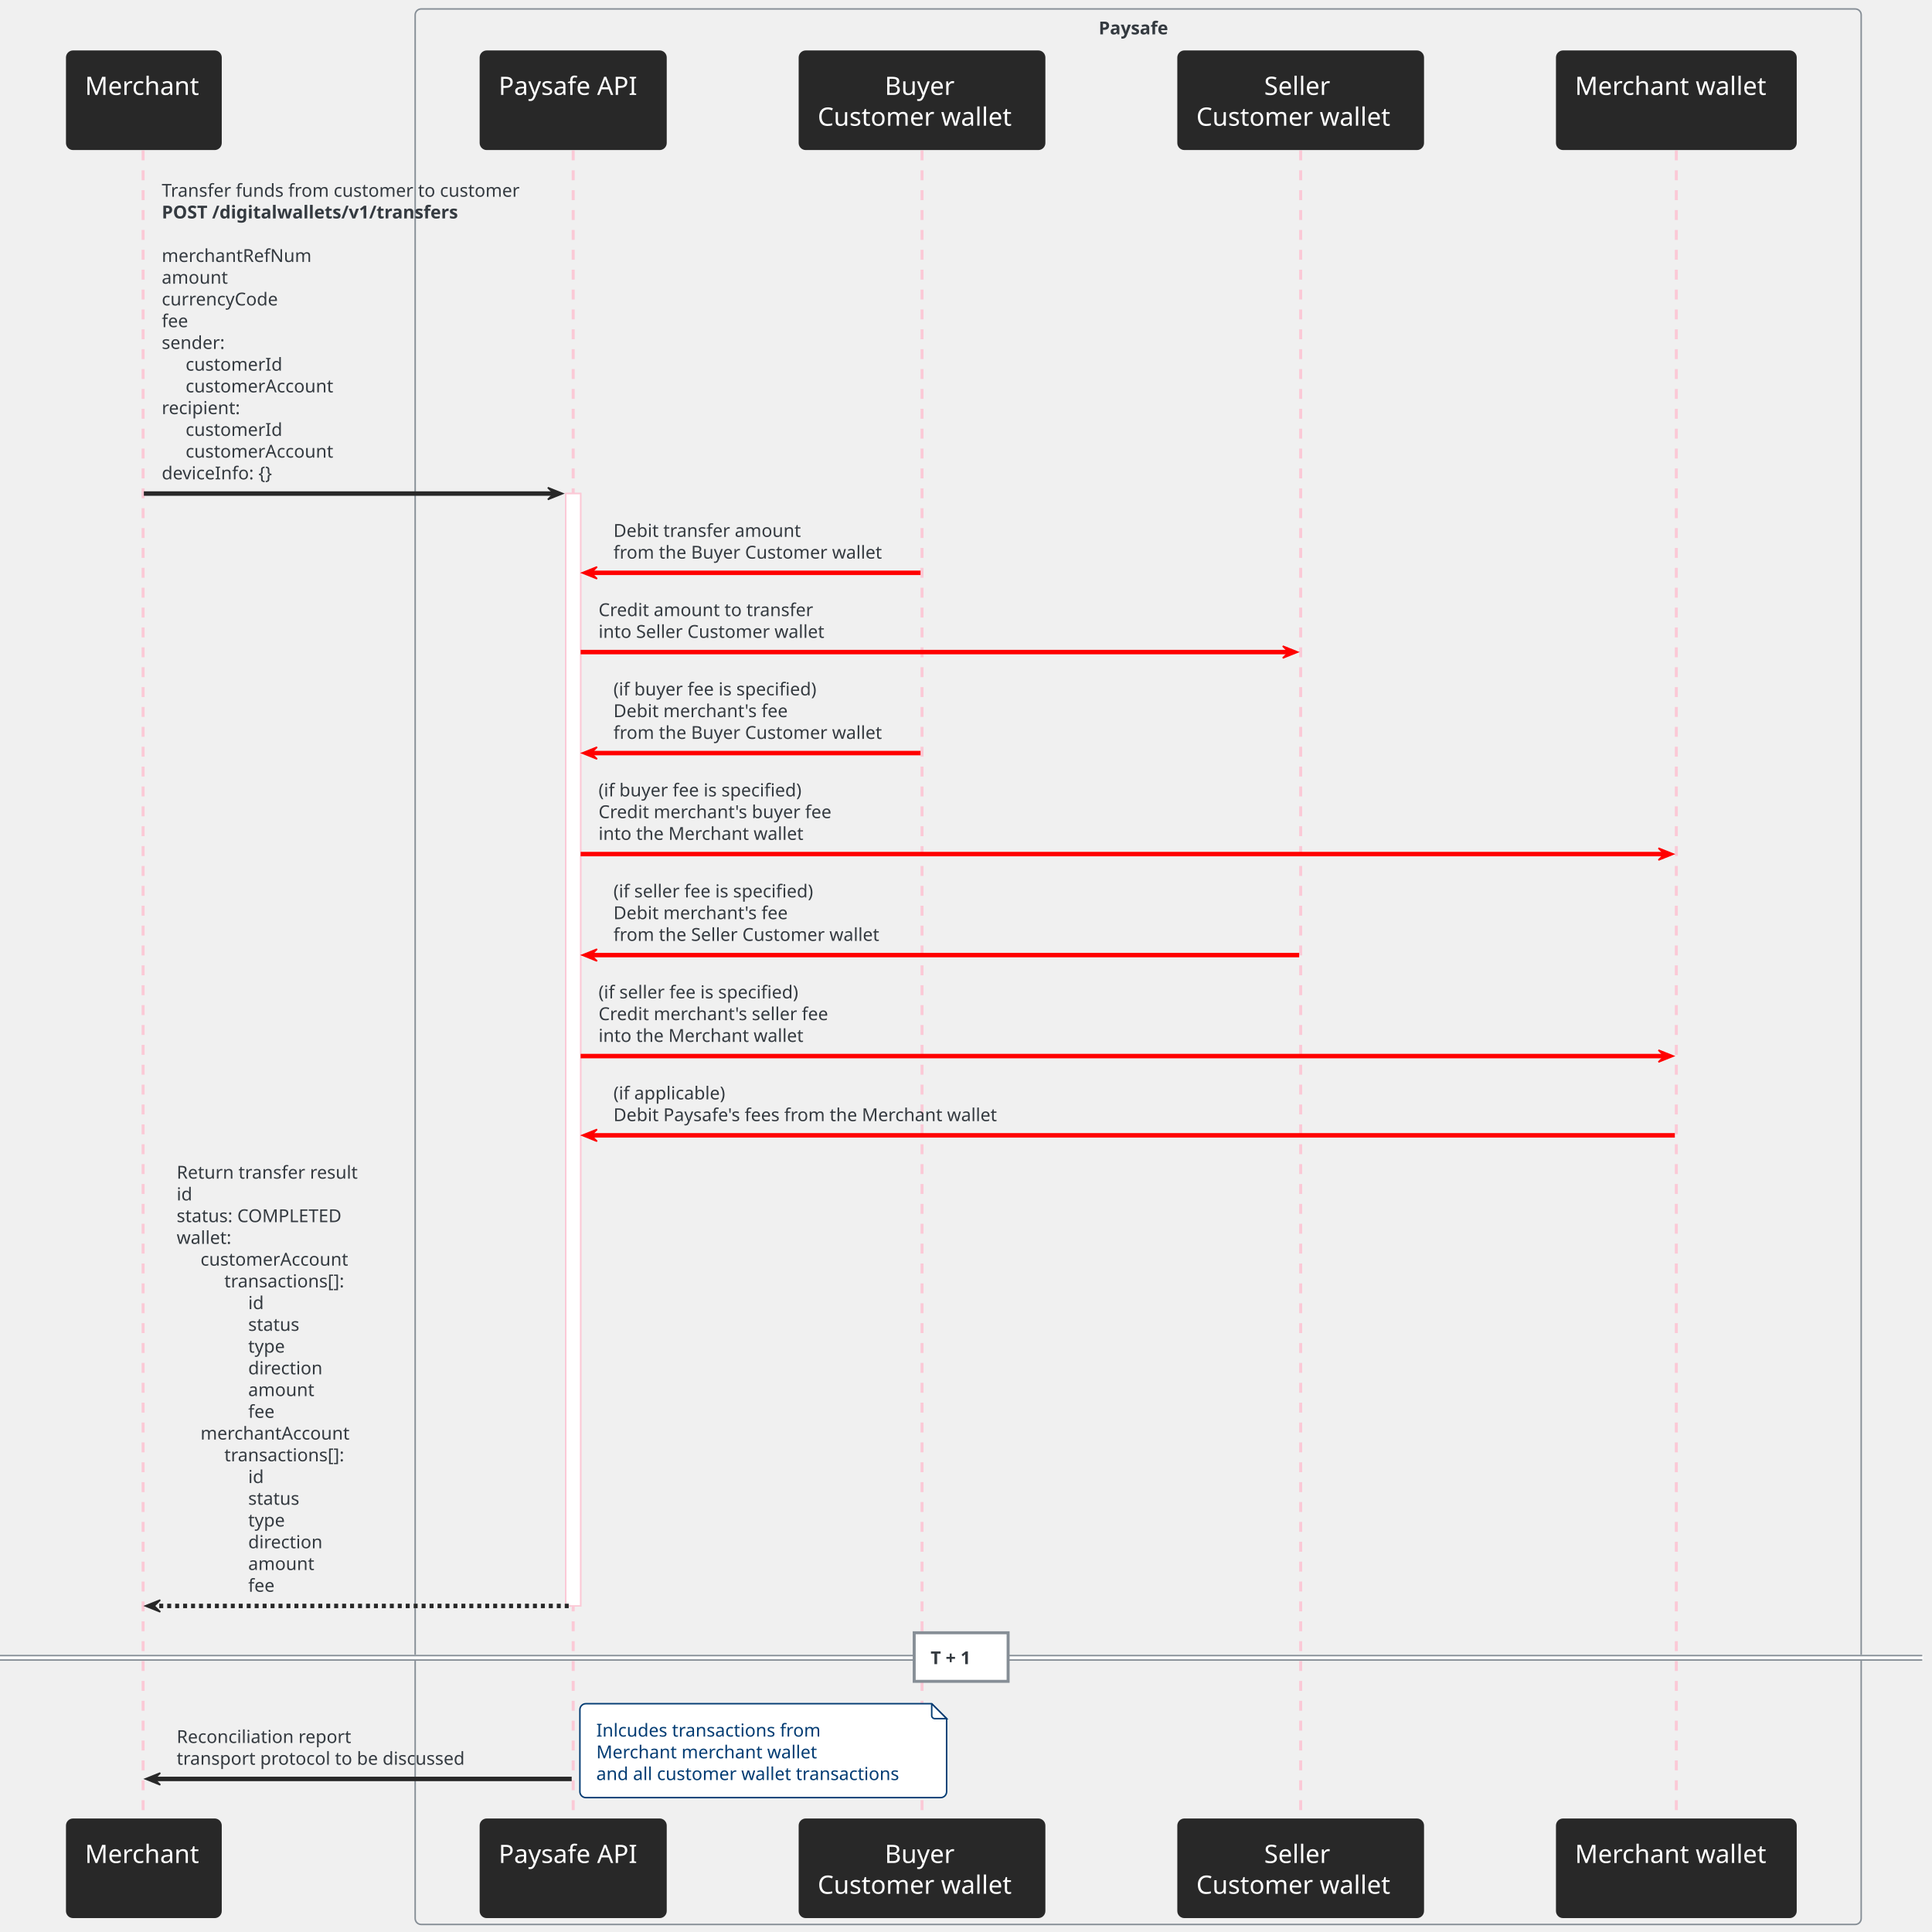
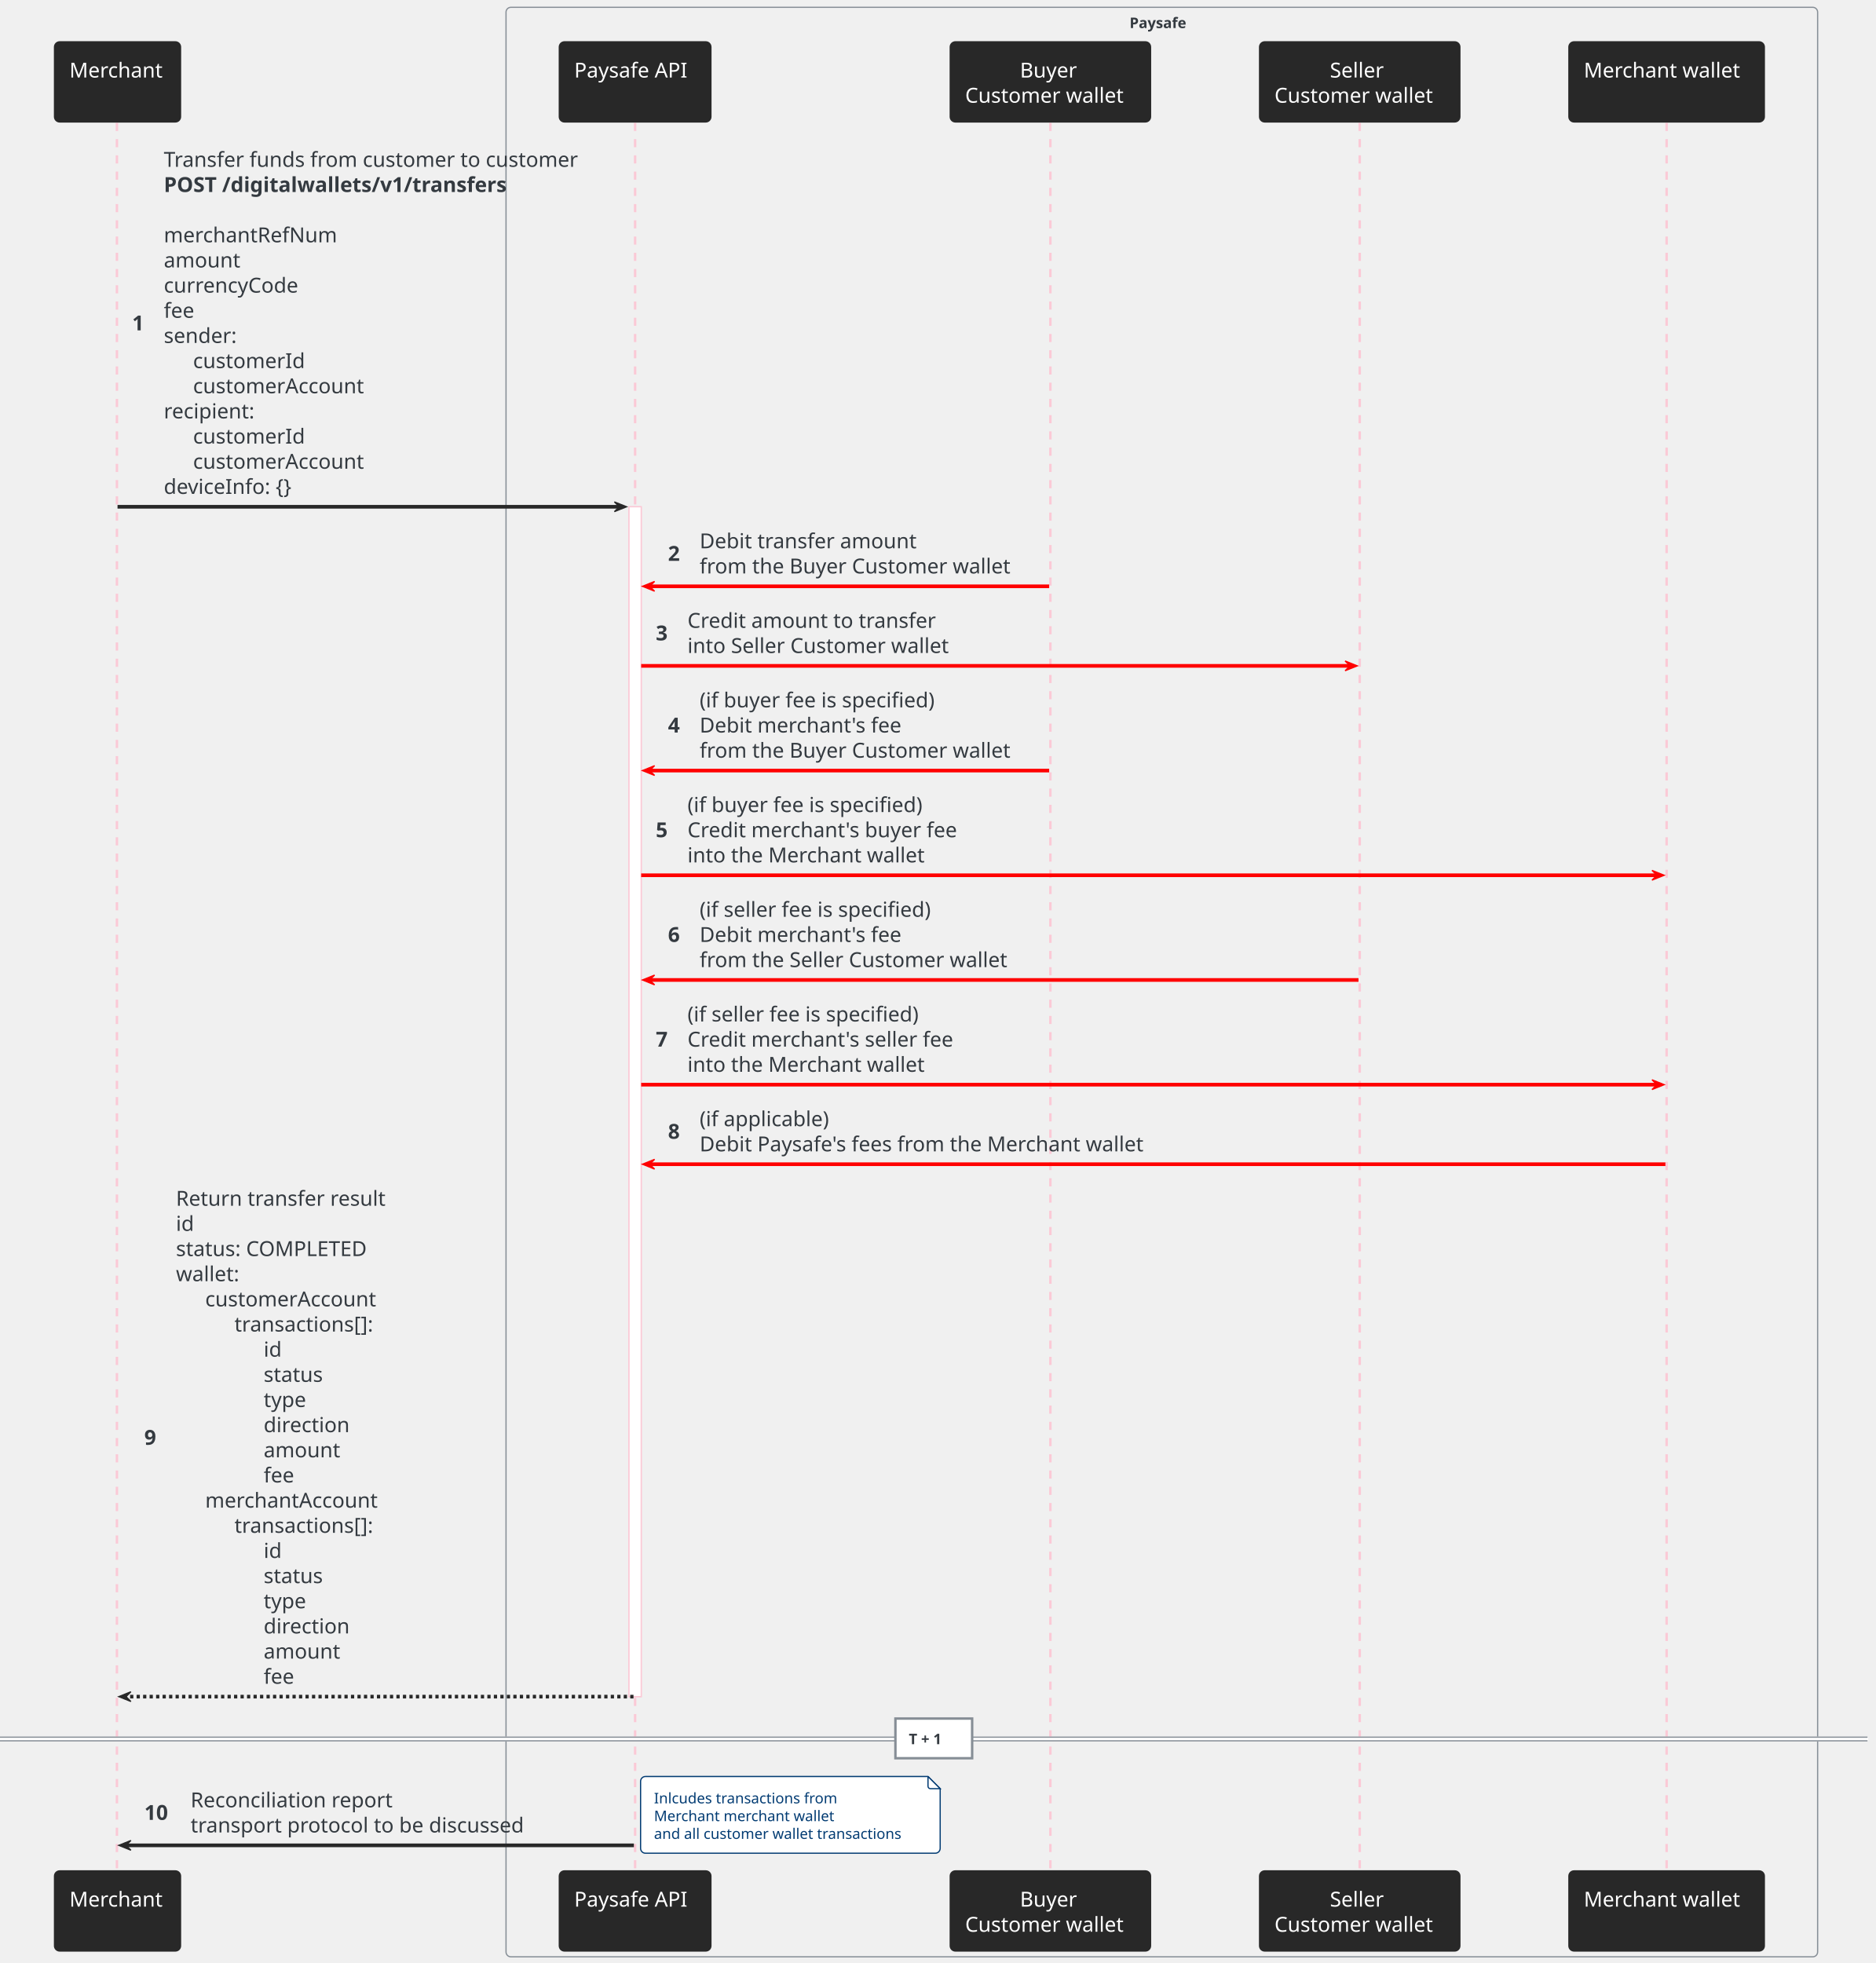
- <svg xmlns="http://www.w3.org/2000/svg" contentScriptType="application/ecmascript" contentStyleType="text/css" height="972px" preserveAspectRatio="none" style="width:972px;height:972px;background:#FFFFFF;" version="1.1" viewBox="0 0 972 972" width="972px" zoomAndPan="magnify">
+ <svg xmlns="http://www.w3.org/2000/svg" contentScriptType="application/ecmascript" contentStyleType="text/css" height="1209px" preserveAspectRatio="none" style="width:1155px;height:1209px;background:#FFFFFF;" version="1.1" viewBox="0 0 1155 1209" width="1155px" zoomAndPan="magnify">
  <defs />
  <g>
-     <rect fill="none" height="963.697" rx="3" ry="3" style="stroke:#868E96;stroke-width:0.75;" width="727.5" x="208.875" y="4.5" />
-     <text fill="#343A40" font-family="Verdana" font-size="9" font-weight="bold" lengthAdjust="spacing" textLength="39.75" x="552.75" y="17.298">Paysafe</text>
-     <rect fill="#FFFFFF" height="559.644" style="stroke:#FBC9D6;stroke-width:0.75;" width="7.5" x="284.625" y="248.311" />
-     <line style="stroke:#FBC9D6;stroke-width:1.5;stroke-dasharray:5.0,5.0;" x1="72" x2="72" y1="75.679" y2="916.206" />
-     <line style="stroke:#FBC9D6;stroke-width:1.5;stroke-dasharray:5.0,5.0;" x1="288.375" x2="288.375" y1="75.679" y2="916.206" />
-     <line style="stroke:#FBC9D6;stroke-width:1.5;stroke-dasharray:5.0,5.0;" x1="463.875" x2="463.875" y1="75.679" y2="916.206" />
-     <line style="stroke:#FBC9D6;stroke-width:1.5;stroke-dasharray:5.0,5.0;" x1="654.375" x2="654.375" y1="75.679" y2="916.206" />
-     <line style="stroke:#FBC9D6;stroke-width:1.5;stroke-dasharray:5.0,5.0;" x1="843.375" x2="843.375" y1="75.679" y2="916.206" />
+     <rect fill="none" height="1200.687" rx="3" ry="3" style="stroke:#868E96;stroke-width:0.75;" width="807.75" x="311.625" y="4.5" />
+     <text fill="#343A40" font-family="Verdana" font-size="9" font-weight="bold" lengthAdjust="spacing" textLength="39.75" x="695.625" y="17.298">Paysafe</text>
+     <rect fill="#FFFFFF" height="732.828" style="stroke:#FBC9D6;stroke-width:0.75;" width="7.5" x="387.375" y="312.116" />
+     <line style="stroke:#FBC9D6;stroke-width:1.5;stroke-dasharray:5.0,5.0;" x1="72" x2="72" y1="75.679" y2="1153.196" />
+     <line style="stroke:#FBC9D6;stroke-width:1.5;stroke-dasharray:5.0,5.0;" x1="391.125" x2="391.125" y1="75.679" y2="1153.196" />
+     <line style="stroke:#FBC9D6;stroke-width:1.5;stroke-dasharray:5.0,5.0;" x1="646.875" x2="646.875" y1="75.679" y2="1153.196" />
+     <line style="stroke:#FBC9D6;stroke-width:1.5;stroke-dasharray:5.0,5.0;" x1="837.375" x2="837.375" y1="75.679" y2="1153.196" />
+     <line style="stroke:#FBC9D6;stroke-width:1.5;stroke-dasharray:5.0,5.0;" x1="1026.375" x2="1026.375" y1="75.679" y2="1153.196" />
    <rect fill="#282828" height="48.991" rx="3" ry="3" style="stroke:#282828;stroke-width:1.125;" width="77.25" x="33.75" y="25.938" />
    <text fill="#FFFFFF" font-family="Verdana" font-size="12.75" lengthAdjust="spacing" textLength="59.25" x="42.75" y="47.757">Merchant</text>
    <text fill="#FFFFFF" font-family="Verdana" font-size="12.75" lengthAdjust="spacing" textLength="0" x="74.625" y="63.252" />
-     <rect fill="#282828" height="48.991" rx="3" ry="3" style="stroke:#282828;stroke-width:1.125;" width="77.25" x="33.75" y="915.456" />
-     <text fill="#FFFFFF" font-family="Verdana" font-size="12.75" lengthAdjust="spacing" textLength="59.25" x="42.75" y="937.275">Merchant</text>
-     <text fill="#FFFFFF" font-family="Verdana" font-size="12.75" lengthAdjust="spacing" textLength="0" x="74.625" y="952.77" />
-     <rect fill="#282828" height="48.991" rx="3" ry="3" style="stroke:#282828;stroke-width:1.125;" width="93" x="241.875" y="25.938" />
-     <text fill="#FFFFFF" font-family="Verdana" font-size="12.75" lengthAdjust="spacing" textLength="75" x="250.875" y="47.757">Paysafe API</text>
-     <text fill="#FFFFFF" font-family="Verdana" font-size="12.75" lengthAdjust="spacing" textLength="0" x="290.625" y="63.252" />
-     <rect fill="#282828" height="48.991" rx="3" ry="3" style="stroke:#282828;stroke-width:1.125;" width="93" x="241.875" y="915.456" />
-     <text fill="#FFFFFF" font-family="Verdana" font-size="12.75" lengthAdjust="spacing" textLength="75" x="250.875" y="937.275">Paysafe API</text>
-     <text fill="#FFFFFF" font-family="Verdana" font-size="12.75" lengthAdjust="spacing" textLength="0" x="290.625" y="952.77" />
-     <rect fill="#282828" height="48.991" rx="3" ry="3" style="stroke:#282828;stroke-width:1.125;" width="123" x="402.375" y="25.938" />
-     <text fill="#FFFFFF" font-family="Verdana" font-size="12.75" lengthAdjust="spacing" textLength="37.5" x="445.125" y="47.757">Buyer</text>
-     <text fill="#FFFFFF" font-family="Verdana" font-size="12.75" lengthAdjust="spacing" textLength="105" x="411.375" y="63.252">Customer wallet</text>
-     <rect fill="#282828" height="48.991" rx="3" ry="3" style="stroke:#282828;stroke-width:1.125;" width="123" x="402.375" y="915.456" />
-     <text fill="#FFFFFF" font-family="Verdana" font-size="12.75" lengthAdjust="spacing" textLength="37.5" x="445.125" y="937.275">Buyer</text>
-     <text fill="#FFFFFF" font-family="Verdana" font-size="12.75" lengthAdjust="spacing" textLength="105" x="411.375" y="952.77">Customer wallet</text>
-     <rect fill="#282828" height="48.991" rx="3" ry="3" style="stroke:#282828;stroke-width:1.125;" width="123" x="592.875" y="25.938" />
-     <text fill="#FFFFFF" font-family="Verdana" font-size="12.75" lengthAdjust="spacing" textLength="36.75" x="636" y="47.757">Seller</text>
-     <text fill="#FFFFFF" font-family="Verdana" font-size="12.75" lengthAdjust="spacing" textLength="105" x="601.875" y="63.252">Customer wallet</text>
-     <rect fill="#282828" height="48.991" rx="3" ry="3" style="stroke:#282828;stroke-width:1.125;" width="123" x="592.875" y="915.456" />
-     <text fill="#FFFFFF" font-family="Verdana" font-size="12.75" lengthAdjust="spacing" textLength="36.75" x="636" y="937.275">Seller</text>
-     <text fill="#FFFFFF" font-family="Verdana" font-size="12.75" lengthAdjust="spacing" textLength="105" x="601.875" y="952.77">Customer wallet</text>
-     <rect fill="#282828" height="48.991" rx="3" ry="3" style="stroke:#282828;stroke-width:1.125;" width="120" x="783.375" y="25.938" />
-     <text fill="#FFFFFF" font-family="Verdana" font-size="12.75" lengthAdjust="spacing" textLength="102" x="792.375" y="47.757">Merchant wallet</text>
-     <text fill="#FFFFFF" font-family="Verdana" font-size="12.75" lengthAdjust="spacing" textLength="0" x="845.625" y="63.252" />
-     <rect fill="#282828" height="48.991" rx="3" ry="3" style="stroke:#282828;stroke-width:1.125;" width="120" x="783.375" y="915.456" />
-     <text fill="#FFFFFF" font-family="Verdana" font-size="12.75" lengthAdjust="spacing" textLength="102" x="792.375" y="937.275">Merchant wallet</text>
-     <text fill="#FFFFFF" font-family="Verdana" font-size="12.75" lengthAdjust="spacing" textLength="0" x="845.625" y="952.77" />
-     <rect fill="#FFFFFF" height="559.644" style="stroke:#FBC9D6;stroke-width:0.75;" width="7.5" x="284.625" y="248.311" />
-     <polygon fill="#282828" points="275.625,245.311,283.125,248.311,275.625,251.311,278.625,248.311" style="stroke:#282828;stroke-width:0.75;" />
-     <line style="stroke:#282828;stroke-width:2.25;" x1="72.375" x2="280.125" y1="248.311" y2="248.311" />
-     <text fill="#343A40" font-family="Verdana" font-size="9" lengthAdjust="spacing" textLength="190.5" x="81.375" y="98.977">Transfer funds from customer to customer</text>
-     <text fill="#343A40" font-family="Verdana" font-size="9" font-weight="bold" lengthAdjust="spacing" textLength="173.25" x="81.375" y="109.915">POST /digitalwallets/v1/transfers</text>
-     <text fill="#343A40" font-family="Verdana" font-size="9" lengthAdjust="spacing" textLength="0" x="84.375" y="120.853" />
-     <text fill="#343A40" font-family="Verdana" font-size="9" lengthAdjust="spacing" textLength="79.5" x="81.375" y="131.791">merchantRefNum</text>
-     <text fill="#343A40" font-family="Verdana" font-size="9" lengthAdjust="spacing" textLength="35.25" x="81.375" y="142.729">amount</text>
-     <text fill="#343A40" font-family="Verdana" font-size="9" lengthAdjust="spacing" textLength="60.75" x="81.375" y="153.667">currencyCode</text>
-     <text fill="#343A40" font-family="Verdana" font-size="9" lengthAdjust="spacing" textLength="13.5" x="81.375" y="164.605">fee</text>
-     <text fill="#343A40" font-family="Verdana" font-size="9" lengthAdjust="spacing" textLength="33.75" x="81.375" y="175.543">sender:</text>
-     <text fill="#343A40" font-family="Verdana" font-size="9" lengthAdjust="spacing" textLength="51" x="93.375" y="186.481">customerId</text>
-     <text fill="#343A40" font-family="Verdana" font-size="9" lengthAdjust="spacing" textLength="78" x="93.375" y="197.419">customerAccount</text>
-     <text fill="#343A40" font-family="Verdana" font-size="9" lengthAdjust="spacing" textLength="42" x="81.375" y="208.357">recipient:</text>
-     <text fill="#343A40" font-family="Verdana" font-size="9" lengthAdjust="spacing" textLength="51" x="93.375" y="219.295">customerId</text>
-     <text fill="#343A40" font-family="Verdana" font-size="9" lengthAdjust="spacing" textLength="78" x="93.375" y="230.233">customerAccount</text>
-     <text fill="#343A40" font-family="Verdana" font-size="9" lengthAdjust="spacing" textLength="64.5" x="81.375" y="241.171">deviceInfo: {}</text>
-     <polygon fill="#FF0000" points="300.375,285.187,292.875,288.187,300.375,291.187,297.375,288.187" style="stroke:#FF0000;stroke-width:0.75;" />
-     <line style="stroke:#FF0000;stroke-width:2.25;" x1="295.875" x2="463.125" y1="288.187" y2="288.187" />
-     <text fill="#343A40" font-family="Verdana" font-size="9" lengthAdjust="spacing" textLength="99.75" x="308.625" y="270.109">Debit transfer amount</text>
-     <text fill="#343A40" font-family="Verdana" font-size="9" lengthAdjust="spacing" textLength="144" x="308.625" y="281.047">from the Buyer Customer wallet</text>
-     <polygon fill="#FF0000" points="645.375,325.063,652.875,328.063,645.375,331.063,648.375,328.063" style="stroke:#FF0000;stroke-width:0.75;" />
-     <line style="stroke:#FF0000;stroke-width:2.25;" x1="292.125" x2="649.875" y1="328.063" y2="328.063" />
-     <text fill="#343A40" font-family="Verdana" font-size="9" lengthAdjust="spacing" textLength="114.75" x="301.125" y="309.985">Credit amount to transfer</text>
-     <text fill="#343A40" font-family="Verdana" font-size="9" lengthAdjust="spacing" textLength="120.75" x="301.125" y="320.923">into Seller Customer wallet</text>
-     <polygon fill="#FF0000" points="300.375,375.877,292.875,378.877,300.375,381.877,297.375,378.877" style="stroke:#FF0000;stroke-width:0.75;" />
-     <line style="stroke:#FF0000;stroke-width:2.25;" x1="295.875" x2="463.125" y1="378.877" y2="378.877" />
-     <text fill="#343A40" font-family="Verdana" font-size="9" lengthAdjust="spacing" textLength="108" x="308.625" y="349.861">(if buyer fee is specified)</text>
-     <text fill="#343A40" font-family="Verdana" font-size="9" lengthAdjust="spacing" textLength="93" x="308.625" y="360.799">Debit merchant's fee</text>
-     <text fill="#343A40" font-family="Verdana" font-size="9" lengthAdjust="spacing" textLength="144" x="308.625" y="371.737">from the Buyer Customer wallet</text>
-     <polygon fill="#FF0000" points="834.375,426.691,841.875,429.691,834.375,432.691,837.375,429.691" style="stroke:#FF0000;stroke-width:0.75;" />
-     <line style="stroke:#FF0000;stroke-width:2.25;" x1="292.125" x2="838.875" y1="429.691" y2="429.691" />
-     <text fill="#343A40" font-family="Verdana" font-size="9" lengthAdjust="spacing" textLength="108" x="301.125" y="400.675">(if buyer fee is specified)</text>
-     <text fill="#343A40" font-family="Verdana" font-size="9" lengthAdjust="spacing" textLength="124.5" x="301.125" y="411.613">Credit merchant's buyer fee</text>
-     <text fill="#343A40" font-family="Verdana" font-size="9" lengthAdjust="spacing" textLength="109.5" x="301.125" y="422.551">into the Merchant wallet</text>
-     <polygon fill="#FF0000" points="300.375,477.505,292.875,480.505,300.375,483.505,297.375,480.505" style="stroke:#FF0000;stroke-width:0.75;" />
-     <line style="stroke:#FF0000;stroke-width:2.25;" x1="295.875" x2="653.625" y1="480.505" y2="480.505" />
-     <text fill="#343A40" font-family="Verdana" font-size="9" lengthAdjust="spacing" textLength="105.75" x="308.625" y="451.489">(if seller fee is specified)</text>
-     <text fill="#343A40" font-family="Verdana" font-size="9" lengthAdjust="spacing" textLength="93" x="308.625" y="462.427">Debit merchant's fee</text>
-     <text fill="#343A40" font-family="Verdana" font-size="9" lengthAdjust="spacing" textLength="142.5" x="308.625" y="473.365">from the Seller Customer wallet</text>
-     <polygon fill="#FF0000" points="834.375,528.319,841.875,531.319,834.375,534.319,837.375,531.319" style="stroke:#FF0000;stroke-width:0.75;" />
-     <line style="stroke:#FF0000;stroke-width:2.25;" x1="292.125" x2="838.875" y1="531.319" y2="531.319" />
-     <text fill="#343A40" font-family="Verdana" font-size="9" lengthAdjust="spacing" textLength="105.75" x="301.125" y="502.303">(if seller fee is specified)</text>
-     <text fill="#343A40" font-family="Verdana" font-size="9" lengthAdjust="spacing" textLength="122.25" x="301.125" y="513.241">Credit merchant's seller fee</text>
-     <text fill="#343A40" font-family="Verdana" font-size="9" lengthAdjust="spacing" textLength="109.5" x="301.125" y="524.179">into the Merchant wallet</text>
-     <polygon fill="#FF0000" points="300.375,568.195,292.875,571.195,300.375,574.195,297.375,571.195" style="stroke:#FF0000;stroke-width:0.75;" />
-     <line style="stroke:#FF0000;stroke-width:2.25;" x1="295.875" x2="842.625" y1="571.195" y2="571.195" />
-     <text fill="#343A40" font-family="Verdana" font-size="9" lengthAdjust="spacing" textLength="58.5" x="308.625" y="553.117">(if applicable)</text>
-     <text fill="#343A40" font-family="Verdana" font-size="9" lengthAdjust="spacing" textLength="204" x="308.625" y="564.055">Debit Paysafe's fees from the Merchant wallet</text>
-     <polygon fill="#282828" points="80.625,804.954,73.125,807.954,80.625,810.954,77.625,807.954" style="stroke:#282828;stroke-width:0.75;" />
-     <line style="stroke:#282828;stroke-width:2.25;stroke-dasharray:2.0,2.0;" x1="76.125" x2="287.625" y1="807.954" y2="807.954" />
-     <text fill="#343A40" font-family="Verdana" font-size="9" lengthAdjust="spacing" textLength="97.5" x="88.875" y="592.993">Return transfer result</text>
-     <text fill="#343A40" font-family="Verdana" font-size="9" lengthAdjust="spacing" textLength="7.5" x="88.875" y="603.931">id</text>
-     <text fill="#343A40" font-family="Verdana" font-size="9" lengthAdjust="spacing" textLength="89.25" x="88.875" y="614.869">status: COMPLETED</text>
-     <text fill="#343A40" font-family="Verdana" font-size="9" lengthAdjust="spacing" textLength="30" x="88.875" y="625.807">wallet:</text>
-     <text fill="#343A40" font-family="Verdana" font-size="9" lengthAdjust="spacing" textLength="78" x="100.875" y="636.745">customerAccount</text>
-     <text fill="#343A40" font-family="Verdana" font-size="9" lengthAdjust="spacing" textLength="66" x="112.875" y="647.683">transactions[]:</text>
-     <text fill="#343A40" font-family="Verdana" font-size="9" lengthAdjust="spacing" textLength="7.5" x="124.875" y="658.621">id</text>
-     <text fill="#343A40" font-family="Verdana" font-size="9" lengthAdjust="spacing" textLength="27.75" x="124.875" y="669.559">status</text>
-     <text fill="#343A40" font-family="Verdana" font-size="9" lengthAdjust="spacing" textLength="19.5" x="124.875" y="680.497">type</text>
-     <text fill="#343A40" font-family="Verdana" font-size="9" lengthAdjust="spacing" textLength="38.25" x="124.875" y="691.435">direction</text>
-     <text fill="#343A40" font-family="Verdana" font-size="9" lengthAdjust="spacing" textLength="35.25" x="124.875" y="702.373">amount</text>
-     <text fill="#343A40" font-family="Verdana" font-size="9" lengthAdjust="spacing" textLength="13.5" x="124.875" y="713.311">fee</text>
-     <text fill="#343A40" font-family="Verdana" font-size="9" lengthAdjust="spacing" textLength="79.5" x="100.875" y="724.249">merchantAccount</text>
-     <text fill="#343A40" font-family="Verdana" font-size="9" lengthAdjust="spacing" textLength="66" x="112.875" y="735.187">transactions[]:</text>
-     <text fill="#343A40" font-family="Verdana" font-size="9" lengthAdjust="spacing" textLength="7.5" x="124.875" y="746.125">id</text>
-     <text fill="#343A40" font-family="Verdana" font-size="9" lengthAdjust="spacing" textLength="27.75" x="124.875" y="757.063">status</text>
-     <text fill="#343A40" font-family="Verdana" font-size="9" lengthAdjust="spacing" textLength="19.5" x="124.875" y="768.001">type</text>
-     <text fill="#343A40" font-family="Verdana" font-size="9" lengthAdjust="spacing" textLength="38.25" x="124.875" y="778.939">direction</text>
-     <text fill="#343A40" font-family="Verdana" font-size="9" lengthAdjust="spacing" textLength="35.25" x="124.875" y="789.877">amount</text>
-     <text fill="#343A40" font-family="Verdana" font-size="9" lengthAdjust="spacing" textLength="13.5" x="124.875" y="800.815">fee</text>
-     <rect fill="#FFFFFF" height="2.25" style="stroke:#FFFFFF;stroke-width:0.75;" width="967.125" x="0" y="832.923" />
-     <line style="stroke:#868E96;stroke-width:0.75;" x1="0" x2="967.125" y1="832.923" y2="832.923" />
-     <line style="stroke:#868E96;stroke-width:0.75;" x1="0" x2="967.125" y1="835.173" y2="835.173" />
-     <rect fill="#FFFFFF" height="24.438" style="stroke:#868E96;stroke-width:1.5;" width="47.25" x="459.938" y="821.454" />
-     <text fill="#343A40" font-family="Verdana" font-size="9" font-weight="bold" lengthAdjust="spacing" textLength="26.25" x="468.188" y="837.253">T + 1</text>
-     <polygon fill="#282828" points="80.625,891.987,73.125,894.987,80.625,897.987,77.625,894.987" style="stroke:#282828;stroke-width:0.75;" />
-     <line style="stroke:#282828;stroke-width:2.25;" x1="76.125" x2="287.625" y1="894.987" y2="894.987" />
-     <text fill="#343A40" font-family="Verdana" font-size="9" lengthAdjust="spacing" textLength="90.75" x="88.875" y="876.91">Reconciliation report</text>
-     <text fill="#343A40" font-family="Verdana" font-size="9" lengthAdjust="spacing" textLength="150" x="88.875" y="887.848">transport protocol to be discussed</text>
-     <path d="M291.75,860.142 L291.75,901.392 A3,3 0 0 0 294.75,904.392 L473.25,904.392 A3,3 0 0 0 476.25,901.392 L476.25,864.642 L468.75,857.142 L294.75,857.142 A3,3 0 0 0 291.75,860.142 " fill="#FFFFFF" style="stroke:#033C73;stroke-width:0.75;" />
-     <path d="M468.75,857.142 L468.75,863.142 A1.5,1.5 0 0 0 470.25,864.642 L476.25,864.642 L468.75,857.142 " fill="#FFFFFF" style="stroke:#033C73;stroke-width:0.75;" />
-     <text fill="#033C73" font-family="Verdana" font-size="9" lengthAdjust="spacing" textLength="119.25" x="300" y="873.691">Inlcudes transactions from</text>
-     <text fill="#033C73" font-family="Verdana" font-size="9" lengthAdjust="spacing" textLength="117.75" x="300" y="884.629">Merchant merchant wallet</text>
-     <text fill="#033C73" font-family="Verdana" font-size="9" lengthAdjust="spacing" textLength="161.25" x="300" y="895.567">and all customer wallet transactions</text>
+     <rect fill="#282828" height="48.991" rx="3" ry="3" style="stroke:#282828;stroke-width:1.125;" width="77.25" x="33.75" y="1152.446" />
+     <text fill="#FFFFFF" font-family="Verdana" font-size="12.75" lengthAdjust="spacing" textLength="59.25" x="42.75" y="1174.264">Merchant</text>
+     <text fill="#FFFFFF" font-family="Verdana" font-size="12.75" lengthAdjust="spacing" textLength="0" x="74.625" y="1189.76" />
+     <rect fill="#282828" height="48.991" rx="3" ry="3" style="stroke:#282828;stroke-width:1.125;" width="93" x="344.625" y="25.938" />
+     <text fill="#FFFFFF" font-family="Verdana" font-size="12.75" lengthAdjust="spacing" textLength="75" x="353.625" y="47.757">Paysafe API</text>
+     <text fill="#FFFFFF" font-family="Verdana" font-size="12.75" lengthAdjust="spacing" textLength="0" x="393.375" y="63.252" />
+     <rect fill="#282828" height="48.991" rx="3" ry="3" style="stroke:#282828;stroke-width:1.125;" width="93" x="344.625" y="1152.446" />
+     <text fill="#FFFFFF" font-family="Verdana" font-size="12.75" lengthAdjust="spacing" textLength="75" x="353.625" y="1174.264">Paysafe API</text>
+     <text fill="#FFFFFF" font-family="Verdana" font-size="12.75" lengthAdjust="spacing" textLength="0" x="393.375" y="1189.76" />
+     <rect fill="#282828" height="48.991" rx="3" ry="3" style="stroke:#282828;stroke-width:1.125;" width="123" x="585.375" y="25.938" />
+     <text fill="#FFFFFF" font-family="Verdana" font-size="12.75" lengthAdjust="spacing" textLength="37.5" x="628.125" y="47.757">Buyer</text>
+     <text fill="#FFFFFF" font-family="Verdana" font-size="12.75" lengthAdjust="spacing" textLength="105" x="594.375" y="63.252">Customer wallet</text>
+     <rect fill="#282828" height="48.991" rx="3" ry="3" style="stroke:#282828;stroke-width:1.125;" width="123" x="585.375" y="1152.446" />
+     <text fill="#FFFFFF" font-family="Verdana" font-size="12.75" lengthAdjust="spacing" textLength="37.5" x="628.125" y="1174.264">Buyer</text>
+     <text fill="#FFFFFF" font-family="Verdana" font-size="12.75" lengthAdjust="spacing" textLength="105" x="594.375" y="1189.76">Customer wallet</text>
+     <rect fill="#282828" height="48.991" rx="3" ry="3" style="stroke:#282828;stroke-width:1.125;" width="123" x="775.875" y="25.938" />
+     <text fill="#FFFFFF" font-family="Verdana" font-size="12.75" lengthAdjust="spacing" textLength="36.75" x="819" y="47.757">Seller</text>
+     <text fill="#FFFFFF" font-family="Verdana" font-size="12.75" lengthAdjust="spacing" textLength="105" x="784.875" y="63.252">Customer wallet</text>
+     <rect fill="#282828" height="48.991" rx="3" ry="3" style="stroke:#282828;stroke-width:1.125;" width="123" x="775.875" y="1152.446" />
+     <text fill="#FFFFFF" font-family="Verdana" font-size="12.75" lengthAdjust="spacing" textLength="36.75" x="819" y="1174.264">Seller</text>
+     <text fill="#FFFFFF" font-family="Verdana" font-size="12.75" lengthAdjust="spacing" textLength="105" x="784.875" y="1189.76">Customer wallet</text>
+     <rect fill="#282828" height="48.991" rx="3" ry="3" style="stroke:#282828;stroke-width:1.125;" width="120" x="966.375" y="25.938" />
+     <text fill="#FFFFFF" font-family="Verdana" font-size="12.75" lengthAdjust="spacing" textLength="102" x="975.375" y="47.757">Merchant wallet</text>
+     <text fill="#FFFFFF" font-family="Verdana" font-size="12.75" lengthAdjust="spacing" textLength="0" x="1028.625" y="63.252" />
+     <rect fill="#282828" height="48.991" rx="3" ry="3" style="stroke:#282828;stroke-width:1.125;" width="120" x="966.375" y="1152.446" />
+     <text fill="#FFFFFF" font-family="Verdana" font-size="12.75" lengthAdjust="spacing" textLength="102" x="975.375" y="1174.264">Merchant wallet</text>
+     <text fill="#FFFFFF" font-family="Verdana" font-size="12.75" lengthAdjust="spacing" textLength="0" x="1028.625" y="1189.76" />
+     <rect fill="#FFFFFF" height="732.828" style="stroke:#FBC9D6;stroke-width:0.75;" width="7.5" x="387.375" y="312.116" />
+     <polygon fill="#282828" points="378.375,309.116,385.875,312.116,378.375,315.116,381.375,312.116" style="stroke:#282828;stroke-width:0.75;" />
+     <line style="stroke:#282828;stroke-width:2.25;" x1="72.375" x2="382.875" y1="312.116" y2="312.116" />
+     <text fill="#343A40" font-family="Verdana" font-size="12.75" font-weight="bold" lengthAdjust="spacing" textLength="9" x="81.375" y="203.468">1</text>
+     <text fill="#343A40" font-family="Verdana" font-size="12.75" lengthAdjust="spacing" textLength="273.75" x="100.875" y="102.747">Transfer funds from customer to customer</text>
+     <text fill="#343A40" font-family="Verdana" font-size="12.75" font-weight="bold" lengthAdjust="spacing" textLength="247.5" x="100.875" y="118.243">POST /digitalwallets/v1/transfers</text>
+     <text fill="#343A40" font-family="Verdana" font-size="12.75" lengthAdjust="spacing" textLength="0" x="105.375" y="133.738" />
+     <text fill="#343A40" font-family="Verdana" font-size="12.75" lengthAdjust="spacing" textLength="113.25" x="100.875" y="149.234">merchantRefNum</text>
+     <text fill="#343A40" font-family="Verdana" font-size="12.75" lengthAdjust="spacing" textLength="49.5" x="100.875" y="164.729">amount</text>
+     <text fill="#343A40" font-family="Verdana" font-size="12.75" lengthAdjust="spacing" textLength="87.75" x="100.875" y="180.225">currencyCode</text>
+     <text fill="#343A40" font-family="Verdana" font-size="12.75" lengthAdjust="spacing" textLength="19.5" x="100.875" y="195.72">fee</text>
+     <text fill="#343A40" font-family="Verdana" font-size="12.75" lengthAdjust="spacing" textLength="49.5" x="100.875" y="211.216">sender:</text>
+     <text fill="#343A40" font-family="Verdana" font-size="12.75" lengthAdjust="spacing" textLength="73.5" x="118.875" y="226.711">customerId</text>
+     <text fill="#343A40" font-family="Verdana" font-size="12.75" lengthAdjust="spacing" textLength="111.75" x="118.875" y="242.207">customerAccount</text>
+     <text fill="#343A40" font-family="Verdana" font-size="12.75" lengthAdjust="spacing" textLength="62.25" x="100.875" y="257.702">recipient:</text>
+     <text fill="#343A40" font-family="Verdana" font-size="12.75" lengthAdjust="spacing" textLength="73.5" x="118.875" y="273.198">customerId</text>
+     <text fill="#343A40" font-family="Verdana" font-size="12.75" lengthAdjust="spacing" textLength="111.75" x="118.875" y="288.693">customerAccount</text>
+     <text fill="#343A40" font-family="Verdana" font-size="12.75" lengthAdjust="spacing" textLength="93.75" x="100.875" y="304.189">deviceInfo: {}</text>
+     <polygon fill="#FF0000" points="403.125,358.107,395.625,361.107,403.125,364.107,400.125,361.107" style="stroke:#FF0000;stroke-width:0.75;" />
+     <line style="stroke:#FF0000;stroke-width:2.25;" x1="398.625" x2="646.125" y1="361.107" y2="361.107" />
+     <text fill="#343A40" font-family="Verdana" font-size="12.75" font-weight="bold" lengthAdjust="spacing" textLength="9" x="411.375" y="345.432">2</text>
+     <text fill="#343A40" font-family="Verdana" font-size="12.75" lengthAdjust="spacing" textLength="143.25" x="430.875" y="337.684">Debit transfer amount</text>
+     <text fill="#343A40" font-family="Verdana" font-size="12.75" lengthAdjust="spacing" textLength="207" x="430.875" y="353.18">from the Buyer Customer wallet</text>
+     <polygon fill="#FF0000" points="828.375,407.098,835.875,410.098,828.375,413.098,831.375,410.098" style="stroke:#FF0000;stroke-width:0.75;" />
+     <line style="stroke:#FF0000;stroke-width:2.25;" x1="394.875" x2="832.875" y1="410.098" y2="410.098" />
+     <text fill="#343A40" font-family="Verdana" font-size="12.75" font-weight="bold" lengthAdjust="spacing" textLength="9" x="403.875" y="394.423">3</text>
+     <text fill="#343A40" font-family="Verdana" font-size="12.75" lengthAdjust="spacing" textLength="165" x="423.375" y="386.675">Credit amount to transfer</text>
+     <text fill="#343A40" font-family="Verdana" font-size="12.75" lengthAdjust="spacing" textLength="175.5" x="423.375" y="402.171">into Seller Customer wallet</text>
+     <polygon fill="#FF0000" points="403.125,471.584,395.625,474.584,403.125,477.584,400.125,474.584" style="stroke:#FF0000;stroke-width:0.75;" />
+     <line style="stroke:#FF0000;stroke-width:2.25;" x1="398.625" x2="646.125" y1="474.584" y2="474.584" />
+     <text fill="#343A40" font-family="Verdana" font-size="12.75" font-weight="bold" lengthAdjust="spacing" textLength="9" x="411.375" y="451.162">4</text>
+     <text fill="#343A40" font-family="Verdana" font-size="12.75" lengthAdjust="spacing" textLength="162" x="430.875" y="435.666">(if buyer fee is specified)</text>
+     <text fill="#343A40" font-family="Verdana" font-size="12.75" lengthAdjust="spacing" textLength="135" x="430.875" y="451.162">Debit merchant's fee</text>
+     <text fill="#343A40" font-family="Verdana" font-size="12.75" lengthAdjust="spacing" textLength="207" x="430.875" y="466.657">from the Buyer Customer wallet</text>
+     <polygon fill="#FF0000" points="1017.375,536.071,1024.875,539.071,1017.375,542.071,1020.375,539.071" style="stroke:#FF0000;stroke-width:0.75;" />
+     <line style="stroke:#FF0000;stroke-width:2.25;" x1="394.875" x2="1021.875" y1="539.071" y2="539.071" />
+     <text fill="#343A40" font-family="Verdana" font-size="12.75" font-weight="bold" lengthAdjust="spacing" textLength="9" x="403.875" y="515.648">5</text>
+     <text fill="#343A40" font-family="Verdana" font-size="12.75" lengthAdjust="spacing" textLength="162" x="423.375" y="500.153">(if buyer fee is specified)</text>
+     <text fill="#343A40" font-family="Verdana" font-size="12.75" lengthAdjust="spacing" textLength="180.75" x="423.375" y="515.648">Credit merchant's buyer fee</text>
+     <text fill="#343A40" font-family="Verdana" font-size="12.75" lengthAdjust="spacing" textLength="156.75" x="423.375" y="531.144">into the Merchant wallet</text>
+     <polygon fill="#FF0000" points="403.125,600.557,395.625,603.557,403.125,606.557,400.125,603.557" style="stroke:#FF0000;stroke-width:0.75;" />
+     <line style="stroke:#FF0000;stroke-width:2.25;" x1="398.625" x2="836.625" y1="603.557" y2="603.557" />
+     <text fill="#343A40" font-family="Verdana" font-size="12.75" font-weight="bold" lengthAdjust="spacing" textLength="9" x="411.375" y="580.135">6</text>
+     <text fill="#343A40" font-family="Verdana" font-size="12.75" lengthAdjust="spacing" textLength="159.75" x="430.875" y="564.639">(if seller fee is specified)</text>
+     <text fill="#343A40" font-family="Verdana" font-size="12.75" lengthAdjust="spacing" textLength="135" x="430.875" y="580.135">Debit merchant's fee</text>
+     <text fill="#343A40" font-family="Verdana" font-size="12.75" lengthAdjust="spacing" textLength="206.25" x="430.875" y="595.63">from the Seller Customer wallet</text>
+     <polygon fill="#FF0000" points="1017.375,665.043,1024.875,668.043,1017.375,671.043,1020.375,668.043" style="stroke:#FF0000;stroke-width:0.75;" />
+     <line style="stroke:#FF0000;stroke-width:2.25;" x1="394.875" x2="1021.875" y1="668.043" y2="668.043" />
+     <text fill="#343A40" font-family="Verdana" font-size="12.75" font-weight="bold" lengthAdjust="spacing" textLength="9" x="403.875" y="644.621">7</text>
+     <text fill="#343A40" font-family="Verdana" font-size="12.75" lengthAdjust="spacing" textLength="159.75" x="423.375" y="629.125">(if seller fee is specified)</text>
+     <text fill="#343A40" font-family="Verdana" font-size="12.75" lengthAdjust="spacing" textLength="178.5" x="423.375" y="644.621">Credit merchant's seller fee</text>
+     <text fill="#343A40" font-family="Verdana" font-size="12.75" lengthAdjust="spacing" textLength="156.75" x="423.375" y="660.116">into the Merchant wallet</text>
+     <polygon fill="#FF0000" points="403.125,714.034,395.625,717.034,403.125,720.034,400.125,717.034" style="stroke:#FF0000;stroke-width:0.75;" />
+     <line style="stroke:#FF0000;stroke-width:2.25;" x1="398.625" x2="1025.625" y1="717.034" y2="717.034" />
+     <text fill="#343A40" font-family="Verdana" font-size="12.75" font-weight="bold" lengthAdjust="spacing" textLength="9" x="411.375" y="701.36">8</text>
+     <text fill="#343A40" font-family="Verdana" font-size="12.75" lengthAdjust="spacing" textLength="90" x="430.875" y="693.612">(if applicable)</text>
+     <text fill="#343A40" font-family="Verdana" font-size="12.75" lengthAdjust="spacing" textLength="295.5" x="430.875" y="709.107">Debit Paysafe's fees from the Merchant wallet</text>
+     <polygon fill="#282828" points="80.625,1041.944,73.125,1044.944,80.625,1047.944,77.625,1044.944" style="stroke:#282828;stroke-width:0.75;" />
+     <line style="stroke:#282828;stroke-width:2.25;stroke-dasharray:2.0,2.0;" x1="76.125" x2="390.375" y1="1044.944" y2="1044.944" />
+     <text fill="#343A40" font-family="Verdana" font-size="12.75" font-weight="bold" lengthAdjust="spacing" textLength="9" x="88.875" y="889.81">9</text>
+     <text fill="#343A40" font-family="Verdana" font-size="12.75" lengthAdjust="spacing" textLength="139.5" x="108.375" y="742.603">Return transfer result</text>
+     <text fill="#343A40" font-family="Verdana" font-size="12.75" lengthAdjust="spacing" textLength="12" x="108.375" y="758.098">id</text>
+     <text fill="#343A40" font-family="Verdana" font-size="12.75" lengthAdjust="spacing" textLength="127.5" x="108.375" y="773.594">status: COMPLETED</text>
+     <text fill="#343A40" font-family="Verdana" font-size="12.75" lengthAdjust="spacing" textLength="44.25" x="108.375" y="789.089">wallet:</text>
+     <text fill="#343A40" font-family="Verdana" font-size="12.75" lengthAdjust="spacing" textLength="111.75" x="126.375" y="804.585">customerAccount</text>
+     <text fill="#343A40" font-family="Verdana" font-size="12.75" lengthAdjust="spacing" textLength="96.75" x="144.375" y="820.08">transactions[]:</text>
+     <text fill="#343A40" font-family="Verdana" font-size="12.75" lengthAdjust="spacing" textLength="12" x="162.375" y="835.576">id</text>
+     <text fill="#343A40" font-family="Verdana" font-size="12.75" lengthAdjust="spacing" textLength="39.75" x="162.375" y="851.071">status</text>
+     <text fill="#343A40" font-family="Verdana" font-size="12.75" lengthAdjust="spacing" textLength="28.5" x="162.375" y="866.567">type</text>
+     <text fill="#343A40" font-family="Verdana" font-size="12.75" lengthAdjust="spacing" textLength="56.25" x="162.375" y="882.062">direction</text>
+     <text fill="#343A40" font-family="Verdana" font-size="12.75" lengthAdjust="spacing" textLength="49.5" x="162.375" y="897.558">amount</text>
+     <text fill="#343A40" font-family="Verdana" font-size="12.75" lengthAdjust="spacing" textLength="19.5" x="162.375" y="913.053">fee</text>
+     <text fill="#343A40" font-family="Verdana" font-size="12.75" lengthAdjust="spacing" textLength="113.25" x="126.375" y="928.549">merchantAccount</text>
+     <text fill="#343A40" font-family="Verdana" font-size="12.75" lengthAdjust="spacing" textLength="96.75" x="144.375" y="944.044">transactions[]:</text>
+     <text fill="#343A40" font-family="Verdana" font-size="12.75" lengthAdjust="spacing" textLength="12" x="162.375" y="959.54">id</text>
+     <text fill="#343A40" font-family="Verdana" font-size="12.75" lengthAdjust="spacing" textLength="39.75" x="162.375" y="975.035">status</text>
+     <text fill="#343A40" font-family="Verdana" font-size="12.75" lengthAdjust="spacing" textLength="28.5" x="162.375" y="990.531">type</text>
+     <text fill="#343A40" font-family="Verdana" font-size="12.75" lengthAdjust="spacing" textLength="56.25" x="162.375" y="1006.026">direction</text>
+     <text fill="#343A40" font-family="Verdana" font-size="12.75" lengthAdjust="spacing" textLength="49.5" x="162.375" y="1021.522">amount</text>
+     <text fill="#343A40" font-family="Verdana" font-size="12.75" lengthAdjust="spacing" textLength="19.5" x="162.375" y="1037.017">fee</text>
+     <rect fill="#FFFFFF" height="2.25" style="stroke:#FFFFFF;stroke-width:0.75;" width="1150.125" x="0" y="1069.913" />
+     <line style="stroke:#868E96;stroke-width:0.75;" x1="0" x2="1150.125" y1="1069.913" y2="1069.913" />
+     <line style="stroke:#868E96;stroke-width:0.75;" x1="0" x2="1150.125" y1="1072.163" y2="1072.163" />
+     <rect fill="#FFFFFF" height="24.438" style="stroke:#868E96;stroke-width:1.5;" width="47.25" x="551.438" y="1058.444" />
+     <text fill="#343A40" font-family="Verdana" font-size="9" font-weight="bold" lengthAdjust="spacing" textLength="26.25" x="559.688" y="1074.242">T + 1</text>
+     <polygon fill="#282828" points="80.625,1133.534,73.125,1136.534,80.625,1139.534,77.625,1136.534" style="stroke:#282828;stroke-width:0.75;" />
+     <line style="stroke:#282828;stroke-width:2.25;" x1="76.125" x2="390.375" y1="1136.534" y2="1136.534" />
+     <text fill="#343A40" font-family="Verdana" font-size="12.75" font-weight="bold" lengthAdjust="spacing" textLength="18" x="88.875" y="1120.86">10</text>
+     <text fill="#343A40" font-family="Verdana" font-size="12.75" lengthAdjust="spacing" textLength="132.75" x="117.375" y="1113.112">Reconciliation report</text>
+     <text fill="#343A40" font-family="Verdana" font-size="12.75" lengthAdjust="spacing" textLength="220.5" x="117.375" y="1128.608">transport protocol to be discussed</text>
+     <path d="M394.5,1097.132 L394.5,1138.382 A3,3 0 0 0 397.5,1141.382 L576,1141.382 A3,3 0 0 0 579,1138.382 L579,1101.632 L571.5,1094.132 L397.5,1094.132 A3,3 0 0 0 394.5,1097.132 " fill="#FFFFFF" style="stroke:#033C73;stroke-width:0.75;" />
+     <path d="M571.5,1094.132 L571.5,1100.132 A1.5,1.5 0 0 0 573,1101.632 L579,1101.632 L571.5,1094.132 " fill="#FFFFFF" style="stroke:#033C73;stroke-width:0.75;" />
+     <text fill="#033C73" font-family="Verdana" font-size="9" lengthAdjust="spacing" textLength="119.25" x="402.75" y="1110.68">Inlcudes transactions from</text>
+     <text fill="#033C73" font-family="Verdana" font-size="9" lengthAdjust="spacing" textLength="117.75" x="402.75" y="1121.618">Merchant merchant wallet</text>
+     <text fill="#033C73" font-family="Verdana" font-size="9" lengthAdjust="spacing" textLength="161.25" x="402.75" y="1132.556">and all customer wallet transactions</text>
  </g>
</svg>
